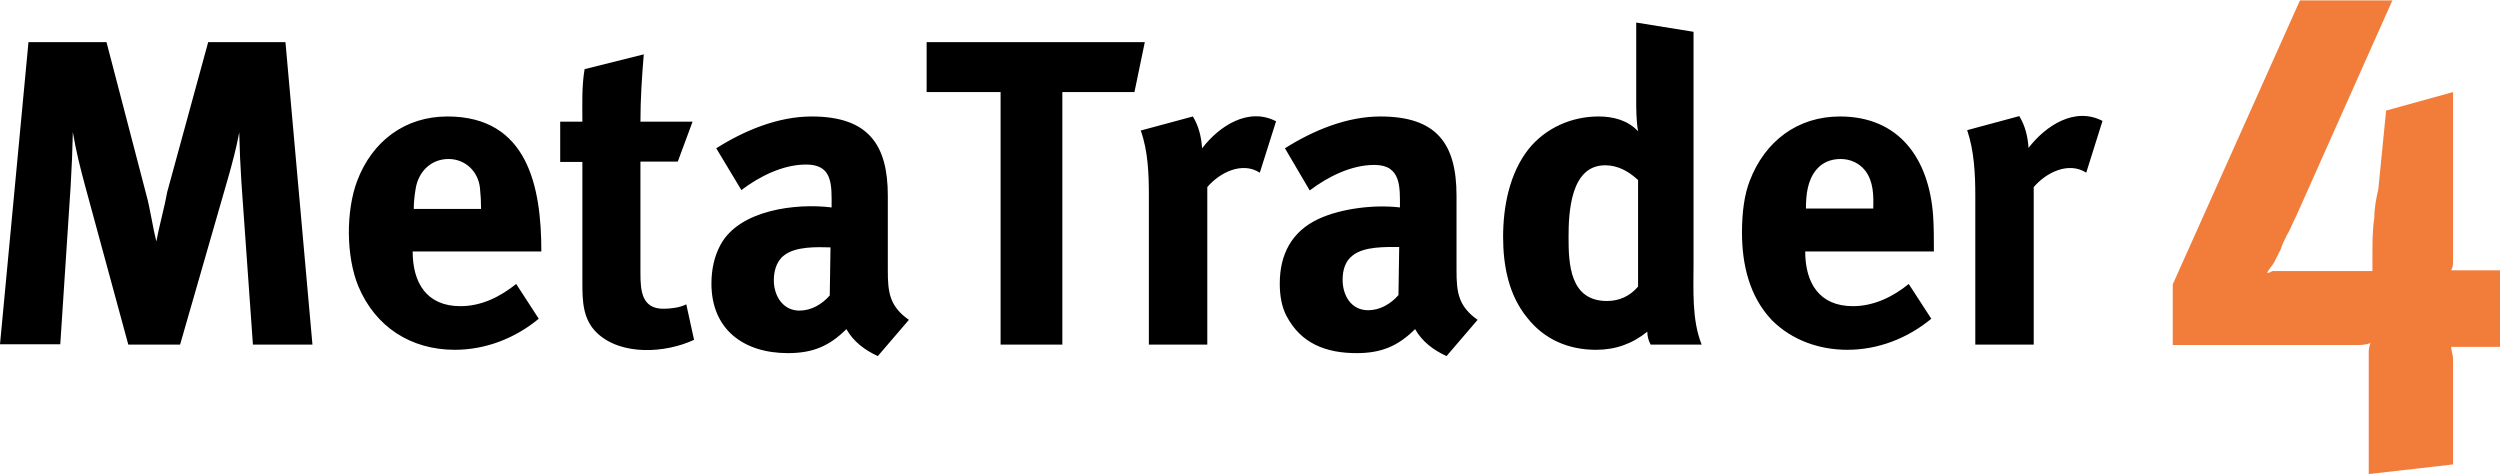
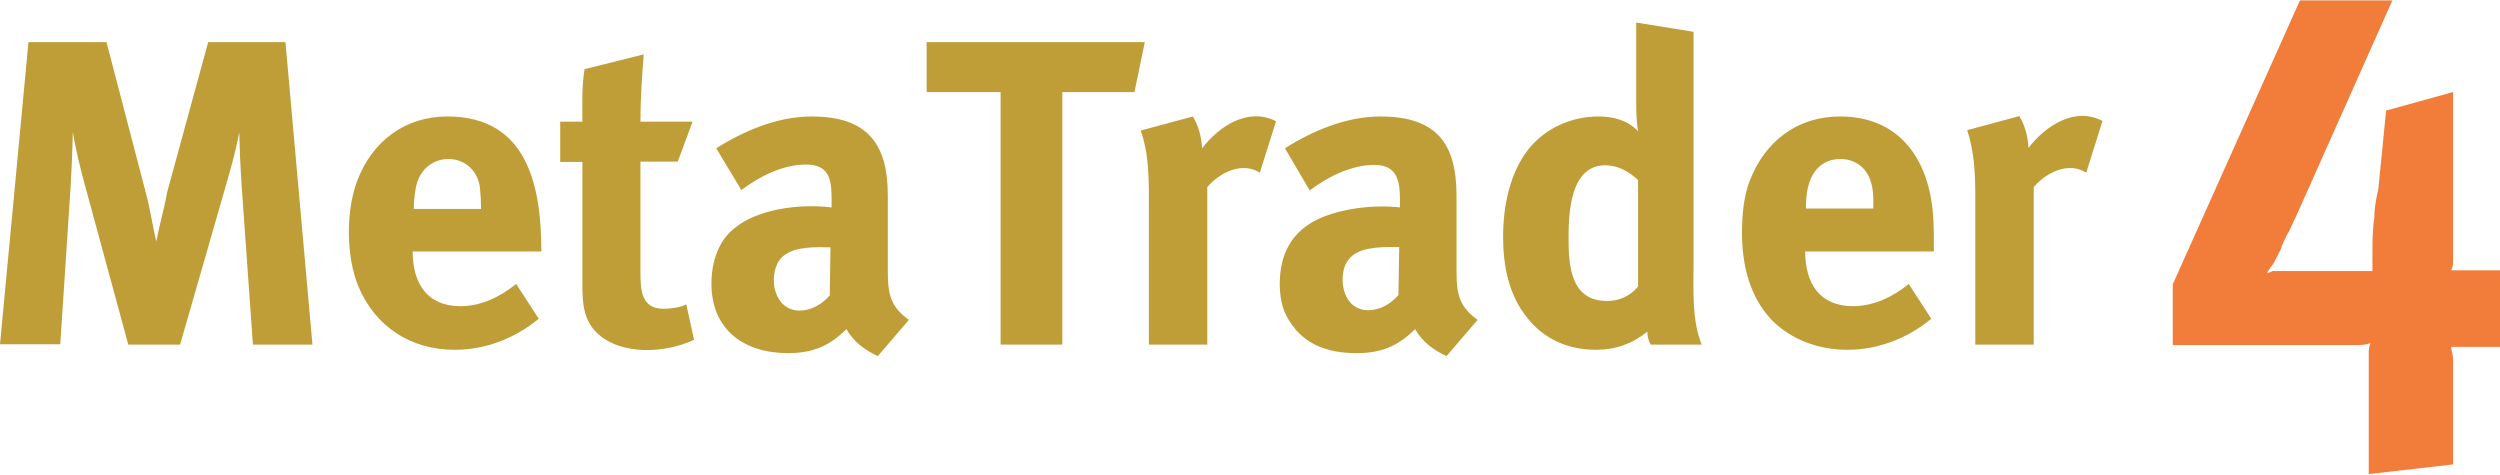
<svg xmlns="http://www.w3.org/2000/svg" version="1.1" x="0px" y="0px" viewBox="31 360.3 676.1 128.2" style="enable-background:new 31 360.3 676.1 128.2;" xml:space="preserve">
-   <path d="M535.4,406.4c-1.6-2-4-3.1-6.6-3.1c-2.8,0-5,1-6.6,2.9c-2.4,2.9-2.8,6.8-2.8,10.5h18.2C537.7,413.2,537.7,409.4,535.4,406.4  L535.4,406.4z M99.4,453.5l-3.1-43.7c-0.3-4.6-0.5-9.1-0.6-13.7c-0.8,4.3-1.9,8.4-3.1,12.6l-12.9,44.8h-14l-11.7-43  c-1.3-4.8-2.5-9.6-3.3-14.5c-0.1,4.9-0.3,9.8-0.6,14.7l-2.8,42.7H31l7.7-81.7h21.1l10.7,41c1.2,4.3,1.7,8.7,2.8,12.9  c0.8-4.5,2.1-8.8,2.9-13.3l11.1-40.6h20.9l7.3,81.8H99.4L99.4,453.5z M142.6,428.3c0,8.5,3.8,14.8,12.9,14.8c5.7,0,10.7-2.5,15.1-6  l6.1,9.4c-6.4,5.3-14.4,8.4-22.7,8.4c-11.9,0-21.5-6.2-26.1-17.2c-3.3-8-3.4-20.3-0.3-28.5c4.1-10.8,13-17.4,24.4-17.4  c21.8,0,25.4,19.1,25.4,36.5H142.6L142.6,428.3z M160.8,411.1c-0.5-4.5-4-7.8-8.5-7.8c-4.8,0-8.2,3.5-8.9,8.1  c-0.3,1.8-0.5,3.6-0.5,5.4h18.2C161.1,414.9,161,413,160.8,411.1L160.8,411.1z M218.7,452.2c-7.7,3.6-19.7,4.4-26.3-1.9  c-3.8-3.7-3.9-8.6-3.9-13.5v-32.7h-6v-10.9h6c0-4.7-0.2-9.5,0.6-14.2l16-4c-0.5,6.1-0.9,12.1-0.9,18.2h14.1l-4,10.8h-10.1v30.2  c0,4.8,0.4,9.6,6.2,9.6c1.9,0,4.5-0.3,6.2-1.2L218.7,452.2L218.7,452.2z M268.4,456.6c-3.5-1.6-6.6-3.9-8.5-7.3  c-4.6,4.6-9.1,6.5-15.8,6.5c-12.1,0-20.7-6.5-20.7-18.8c0-3.9,0.8-7.4,2.4-10.4c5.1-9.6,20.6-11.4,30.1-10.2v-2.5  c0-5.4-0.9-9.1-6.9-9.1c-6.3,0-12.6,3.2-17.5,6.9l-6.8-11.3c7.6-4.8,16.7-8.6,25.8-8.6c15.4,0,20.6,7.7,20.6,21.4v20.2  c0,5.8,0.4,9.7,5.7,13.4L268.4,456.6L268.4,456.6z M243,429.4c-2.1,1.6-2.9,4.6-2.7,7.5c0.3,3.9,2.7,7.4,6.9,7.4  c3.2,0,6.1-1.7,8.2-4.1l0.2-13C251.9,427.1,246.1,426.9,243,429.4L243,429.4z M337.8,385.2h-19.5v68.3h-16.7v-68.3h-20v-13.5h59  L337.8,385.2L337.8,385.2z M371.7,407l4.4-13.9c-7.5-3.9-15.4,1.3-20,7.3c-0.2-3-0.9-6-2.5-8.6l-14.1,3.8c2,5.6,2.2,11.8,2.2,17.7  v40.2h15.8v-42.6C360.8,407,366.9,403.9,371.7,407L371.7,407z M422.2,456.6c-3.5-1.6-6.6-3.9-8.5-7.3c-4.7,4.7-9.3,6.5-15.8,6.5  c-8.3,0-15.1-2.6-19-10.1c-1.2-2.3-1.8-5.2-1.8-8.7c0-7.9,3.2-14.1,10.5-17.5c6.3-2.9,15.2-3.9,22-3.1c0-5.4,0.4-11.5-6.9-11.5  c-6.3,0-12.6,3.2-17.5,6.9l-6.7-11.4c7.6-4.8,16.7-8.6,25.8-8.6c15.1,0,20.6,7.2,20.6,21.4v20.2c0,6,0.5,9.7,5.7,13.4L422.2,456.6  L422.2,456.6z M396.8,429.4c-2.1,1.6-2.7,4.1-2.7,6.6c0,4.2,2.3,8.2,6.9,8.2c3.2,0,6.1-1.7,8.2-4.1l0.2-13  C405.7,427.1,399.9,426.9,396.8,429.4L396.8,429.4z M477.4,453.5c-0.6-1.1-0.9-2.3-0.9-3.5c-4.1,3.3-8.6,4.9-13.9,4.9  c-7.4,0-14-2.8-18.6-8.7c-5-6.1-6.5-14.1-6.5-21.8c0-8.2,1.7-17.2,6.9-23.8c4.6-5.7,11.6-8.8,18.9-8.8c4,0,7.9,1,10.7,4  c-0.5-2.9-0.5-5.8-0.5-8.7v-20.7l15.5,2.5v62.6c0,7.1-0.5,15.3,2.2,22H477.4L477.4,453.5z M473.9,408.9c-2.5-2.3-5.4-3.9-8.8-3.9  c-9.4,0-9.9,12.8-9.9,19.5c0,7.3,0.4,17.2,10.4,17.2c3.3,0,6.2-1.3,8.4-3.9v-28.9H473.9z M595.2,407c-4.8-3.1-10.9,0-14.2,3.9v42.6  h-15.8v-40.3c0-5.8-0.3-12.1-2.2-17.7l14.1-3.8c1.6,2.6,2.3,5.6,2.5,8.6c4.6-6,12.5-11.2,20-7.3L595.2,407L595.2,407z M519.2,428.3  c0,8.5,3.8,14.8,12.9,14.8c5.6,0,10.8-2.5,15.1-6l6.1,9.4c-6.4,5.3-14.4,8.4-22.7,8.4c-7.6,0-15-2.6-20.4-8  c-6.1-6.4-8.1-15.1-8.1-23.7c0-5.7,0.7-10.4,2.1-14c4.1-10.7,12.9-17.4,24.4-17.4c16,0,24.1,11.4,25.2,26.9c0.2,3.2,0.2,6.4,0.2,9.6  C554,428.3,519.2,428.3,519.2,428.3z" />
+   <path fill="#bf9d37" d="M535.4,406.4c-1.6-2-4-3.1-6.6-3.1c-2.8,0-5,1-6.6,2.9c-2.4,2.9-2.8,6.8-2.8,10.5h18.2C537.7,413.2,537.7,409.4,535.4,406.4  L535.4,406.4z M99.4,453.5l-3.1-43.7c-0.3-4.6-0.5-9.1-0.6-13.7c-0.8,4.3-1.9,8.4-3.1,12.6l-12.9,44.8h-14l-11.7-43  c-1.3-4.8-2.5-9.6-3.3-14.5c-0.1,4.9-0.3,9.8-0.6,14.7l-2.8,42.7H31l7.7-81.7h21.1l10.7,41c1.2,4.3,1.7,8.7,2.8,12.9  c0.8-4.5,2.1-8.8,2.9-13.3l11.1-40.6h20.9l7.3,81.8H99.4L99.4,453.5z M142.6,428.3c0,8.5,3.8,14.8,12.9,14.8c5.7,0,10.7-2.5,15.1-6  l6.1,9.4c-6.4,5.3-14.4,8.4-22.7,8.4c-11.9,0-21.5-6.2-26.1-17.2c-3.3-8-3.4-20.3-0.3-28.5c4.1-10.8,13-17.4,24.4-17.4  c21.8,0,25.4,19.1,25.4,36.5H142.6L142.6,428.3z M160.8,411.1c-0.5-4.5-4-7.8-8.5-7.8c-4.8,0-8.2,3.5-8.9,8.1  c-0.3,1.8-0.5,3.6-0.5,5.4h18.2C161.1,414.9,161,413,160.8,411.1L160.8,411.1z M218.7,452.2c-7.7,3.6-19.7,4.4-26.3-1.9  c-3.8-3.7-3.9-8.6-3.9-13.5v-32.7h-6v-10.9h6c0-4.7-0.2-9.5,0.6-14.2l16-4c-0.5,6.1-0.9,12.1-0.9,18.2h14.1l-4,10.8h-10.1v30.2  c0,4.8,0.4,9.6,6.2,9.6c1.9,0,4.5-0.3,6.2-1.2L218.7,452.2L218.7,452.2z M268.4,456.6c-3.5-1.6-6.6-3.9-8.5-7.3  c-4.6,4.6-9.1,6.5-15.8,6.5c-12.1,0-20.7-6.5-20.7-18.8c0-3.9,0.8-7.4,2.4-10.4c5.1-9.6,20.6-11.4,30.1-10.2v-2.5  c0-5.4-0.9-9.1-6.9-9.1c-6.3,0-12.6,3.2-17.5,6.9l-6.8-11.3c7.6-4.8,16.7-8.6,25.8-8.6c15.4,0,20.6,7.7,20.6,21.4v20.2  c0,5.8,0.4,9.7,5.7,13.4L268.4,456.6L268.4,456.6z M243,429.4c-2.1,1.6-2.9,4.6-2.7,7.5c0.3,3.9,2.7,7.4,6.9,7.4  c3.2,0,6.1-1.7,8.2-4.1l0.2-13C251.9,427.1,246.1,426.9,243,429.4L243,429.4z M337.8,385.2h-19.5v68.3h-16.7v-68.3h-20v-13.5h59  L337.8,385.2L337.8,385.2z M371.7,407l4.4-13.9c-7.5-3.9-15.4,1.3-20,7.3c-0.2-3-0.9-6-2.5-8.6l-14.1,3.8c2,5.6,2.2,11.8,2.2,17.7  v40.2h15.8v-42.6C360.8,407,366.9,403.9,371.7,407L371.7,407z M422.2,456.6c-3.5-1.6-6.6-3.9-8.5-7.3c-4.7,4.7-9.3,6.5-15.8,6.5  c-8.3,0-15.1-2.6-19-10.1c-1.2-2.3-1.8-5.2-1.8-8.7c0-7.9,3.2-14.1,10.5-17.5c6.3-2.9,15.2-3.9,22-3.1c0-5.4,0.4-11.5-6.9-11.5  c-6.3,0-12.6,3.2-17.5,6.9l-6.7-11.4c7.6-4.8,16.7-8.6,25.8-8.6c15.1,0,20.6,7.2,20.6,21.4v20.2c0,6,0.5,9.7,5.7,13.4L422.2,456.6  L422.2,456.6z M396.8,429.4c-2.1,1.6-2.7,4.1-2.7,6.6c0,4.2,2.3,8.2,6.9,8.2c3.2,0,6.1-1.7,8.2-4.1l0.2-13  C405.7,427.1,399.9,426.9,396.8,429.4L396.8,429.4z M477.4,453.5c-0.6-1.1-0.9-2.3-0.9-3.5c-4.1,3.3-8.6,4.9-13.9,4.9  c-7.4,0-14-2.8-18.6-8.7c-5-6.1-6.5-14.1-6.5-21.8c0-8.2,1.7-17.2,6.9-23.8c4.6-5.7,11.6-8.8,18.9-8.8c4,0,7.9,1,10.7,4  c-0.5-2.9-0.5-5.8-0.5-8.7v-20.7l15.5,2.5v62.6c0,7.1-0.5,15.3,2.2,22H477.4L477.4,453.5z M473.9,408.9c-2.5-2.3-5.4-3.9-8.8-3.9  c-9.4,0-9.9,12.8-9.9,19.5c0,7.3,0.4,17.2,10.4,17.2c3.3,0,6.2-1.3,8.4-3.9v-28.9H473.9z M595.2,407c-4.8-3.1-10.9,0-14.2,3.9v42.6  h-15.8v-40.3c0-5.8-0.3-12.1-2.2-17.7l14.1-3.8c1.6,2.6,2.3,5.6,2.5,8.6c4.6-6,12.5-11.2,20-7.3L595.2,407L595.2,407z M519.2,428.3  c0,8.5,3.8,14.8,12.9,14.8c5.6,0,10.8-2.5,15.1-6l6.1,9.4c-6.4,5.3-14.4,8.4-22.7,8.4c-7.6,0-15-2.6-20.4-8  c-6.1-6.4-8.1-15.1-8.1-23.7c0-5.7,0.7-10.4,2.1-14c4.1-10.7,12.9-17.4,24.4-17.4c16,0,24.1,11.4,25.2,26.9c0.2,3.2,0.2,6.4,0.2,9.6  C554,428.3,519.2,428.3,519.2,428.3z" />
  <path fill="#F27D3A" d="M694.4,385.2v42.4v3.2c0,1.1,0,1.6-0.5,2.6c1.6,0,2.6,0,3.7,0h2.1h7.4v20.7h-7.9c-1.1,0-2.1,0-3.2,0  s-2.1,0-2.1,0c0,1.1,0.5,2.1,0.5,3.2s0,2.1,0,3.2v25.4l-22.8,2.6v-30.2v-2.6c0-0.5,0-1.6,0.5-2.6c-1.6,0.5-2.6,0.5-3.7,0.5h-2.1  h-47.7v-16.4l34.4-76.8H678l-26,58.3c-1.1,2.1-1.6,3.7-2.6,5.3c-0.5,1.1-1.1,2.1-1.6,3.7c-0.5,1.1-1.1,2.1-1.6,3.2s-1.6,2.1-2.1,3.2  c1.1,0,1.1-0.5,1.6-0.5h0.5h1.6h20.1h2.1c0.5,0,1.6,0,2.6,0c0-0.5,0-1.1,0-1.6v-1.6c0-4.8,0-7.9,0.5-11.1c0-2.6,0.5-5.3,1.1-7.9  l2.1-21.2L694.4,385.2z" />
</svg>
